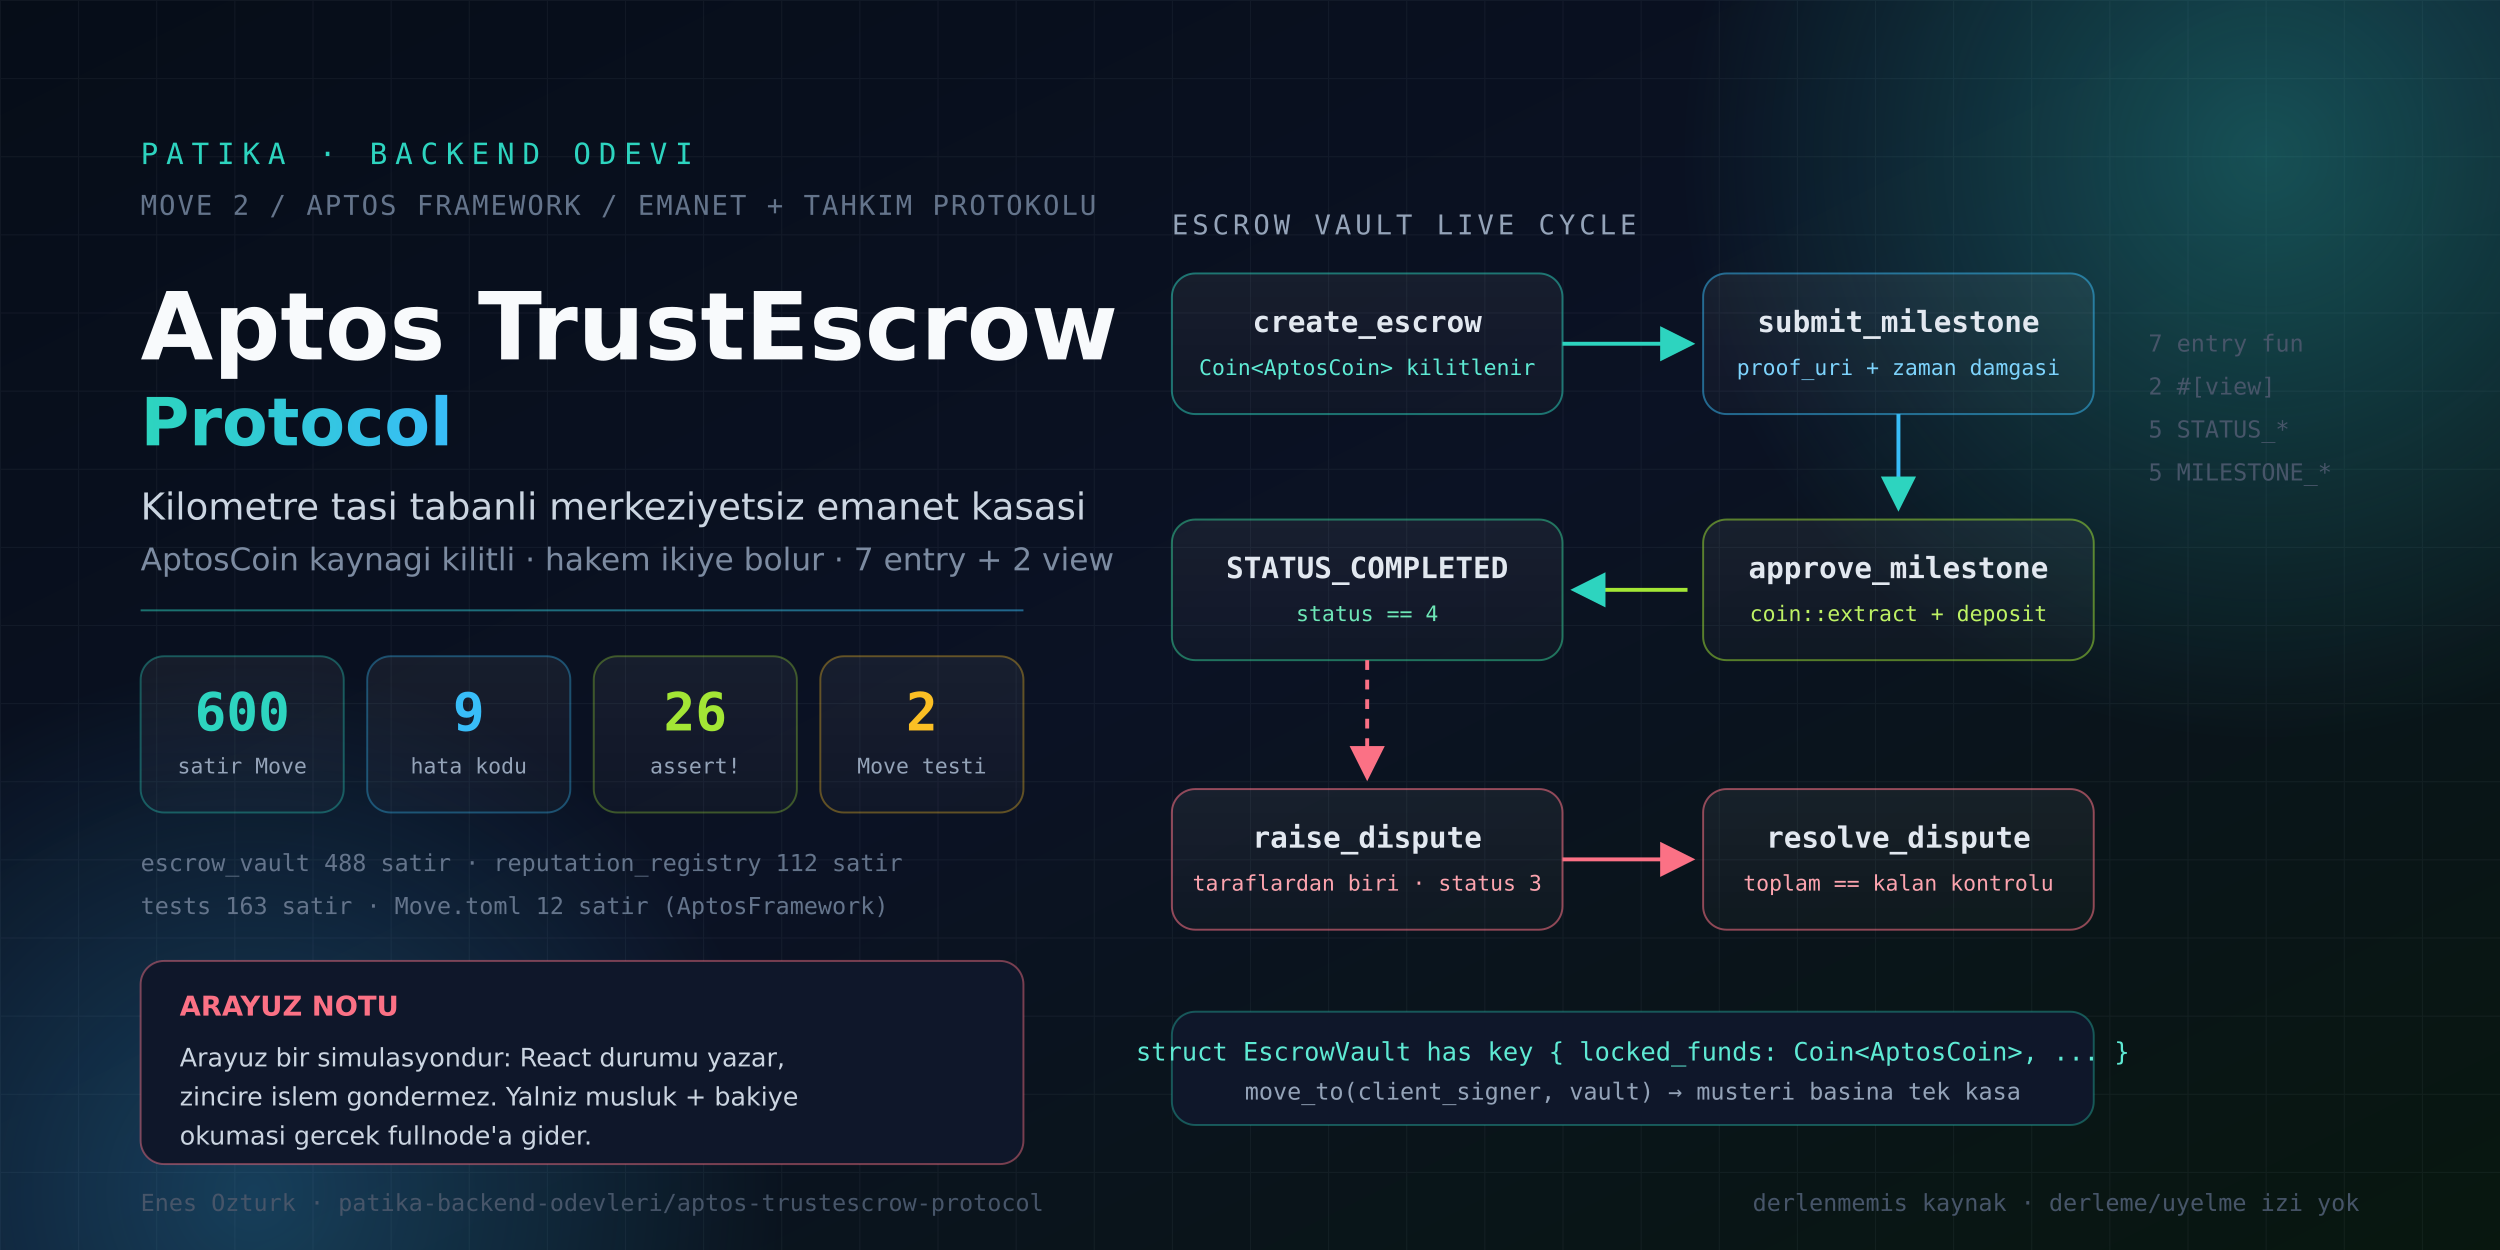
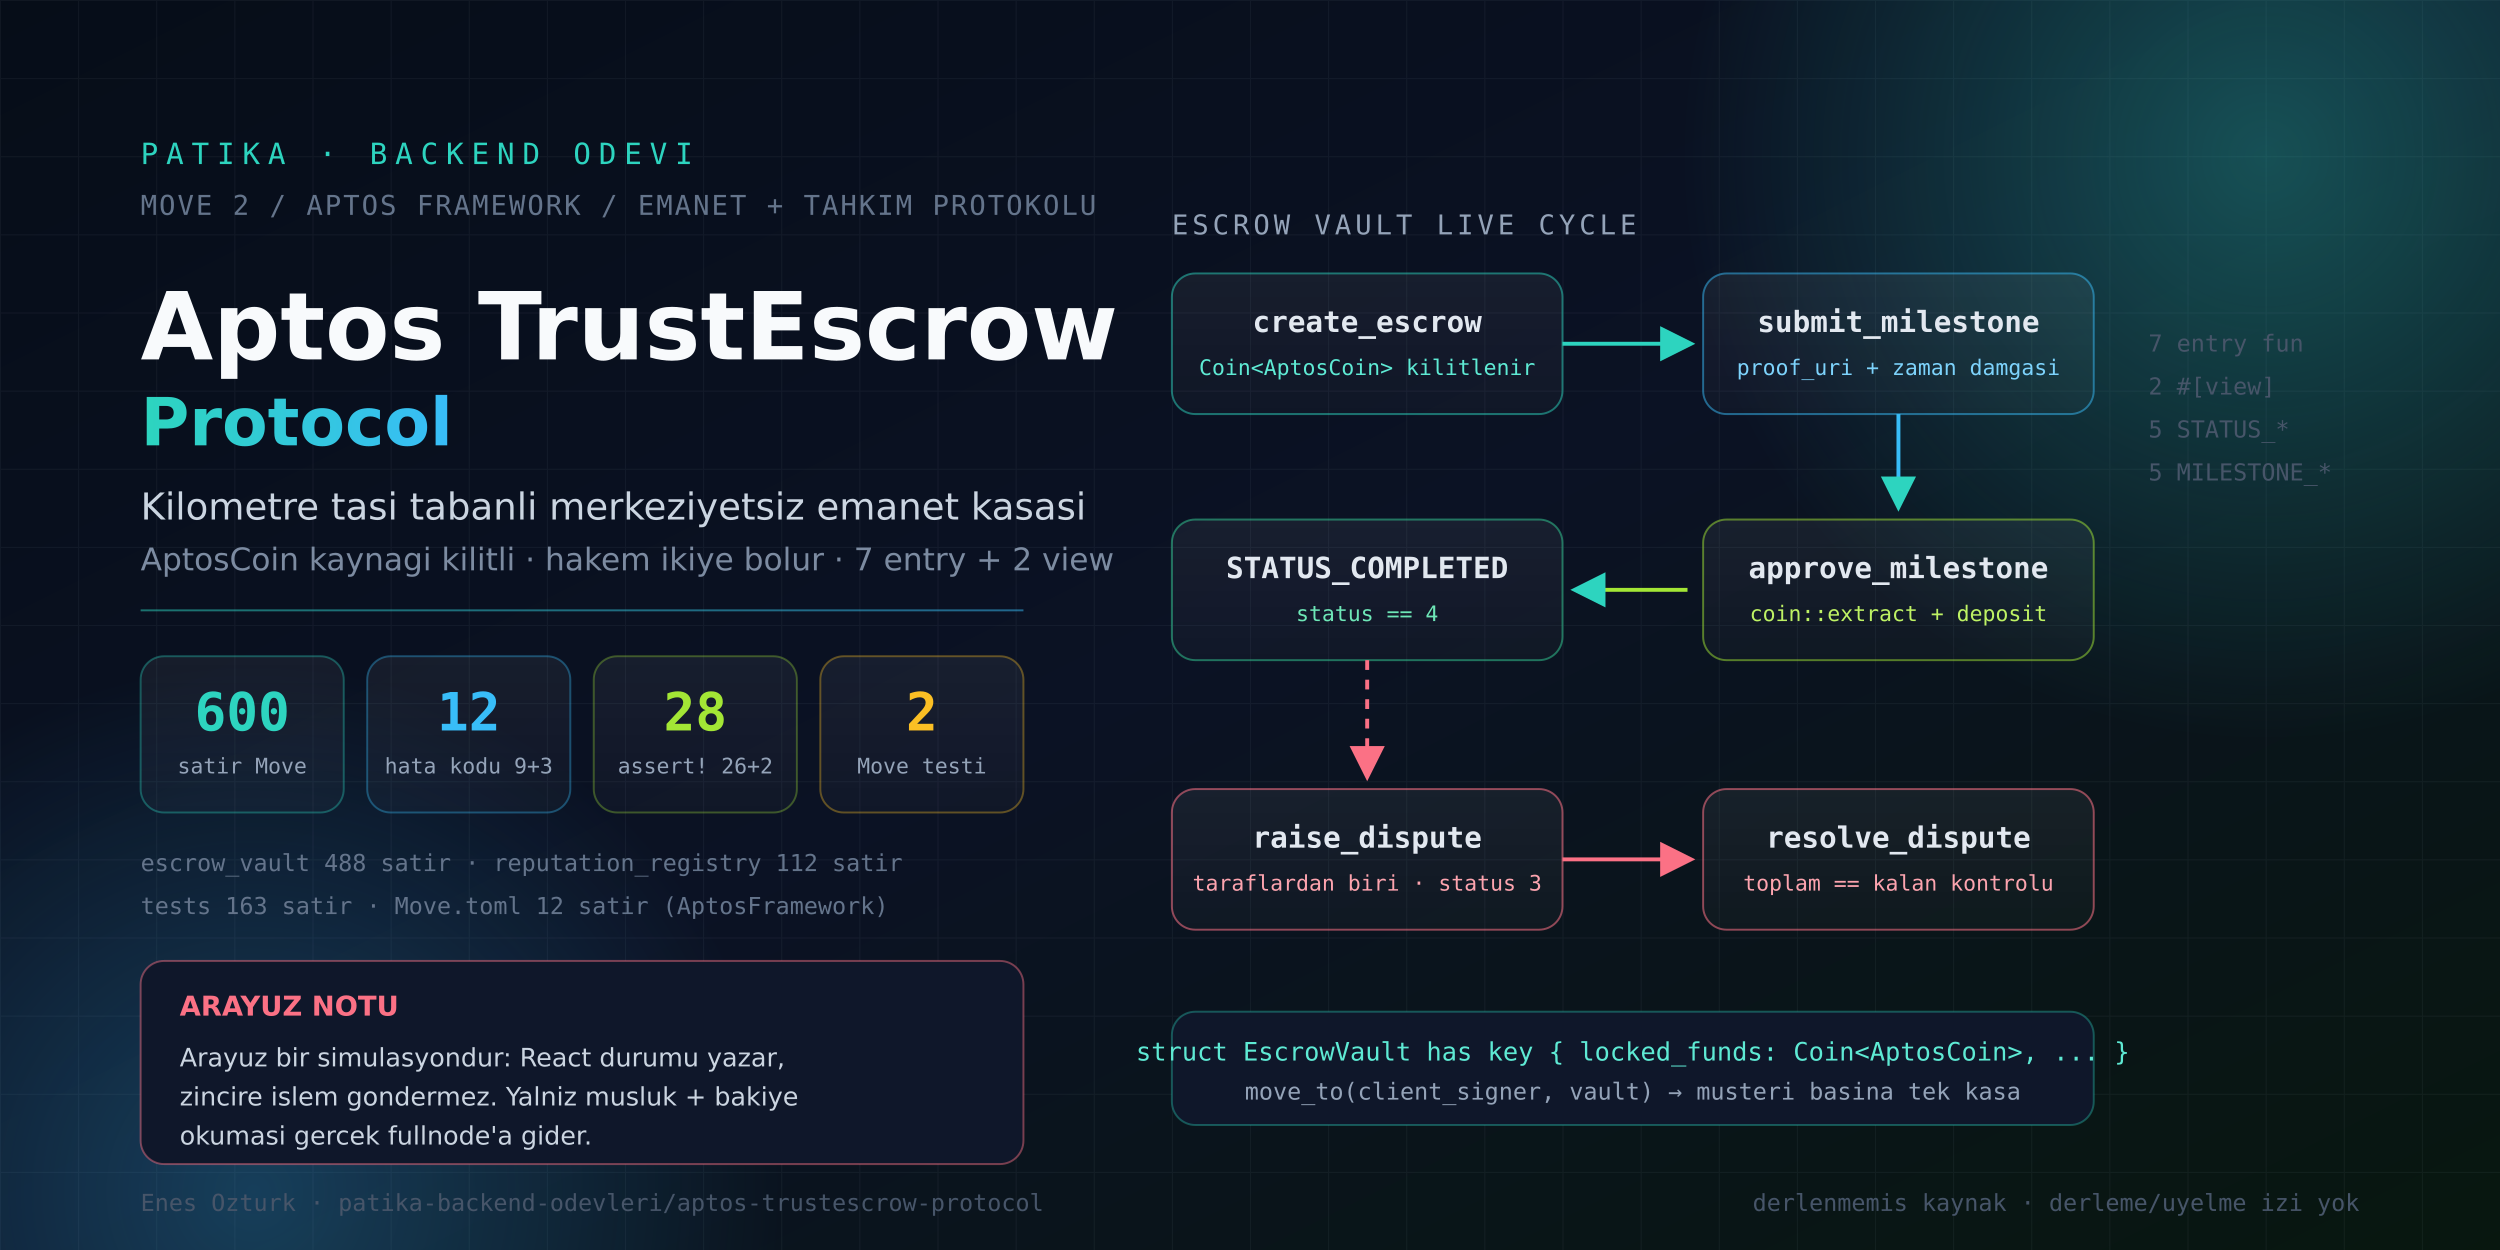
<svg xmlns="http://www.w3.org/2000/svg" viewBox="0 0 1280 640" width="1280" height="640" role="img" aria-labelledby="t d">
  <defs>
    <linearGradient id="bg" x1="0" y1="0" x2="1" y2="1">
      <stop offset="0" stop-color="#060d18" />
      <stop offset="0.5" stop-color="#0b1224" />
      <stop offset="1" stop-color="#08170f" />
    </linearGradient>
    <radialGradient id="glowTeal" cx="0.5" cy="0.5" r="0.5">
      <stop offset="0" stop-color="#2dd4bf" stop-opacity="0.32" />
      <stop offset="1" stop-color="#2dd4bf" stop-opacity="0" />
    </radialGradient>
    <radialGradient id="glowCyan" cx="0.5" cy="0.5" r="0.5">
      <stop offset="0" stop-color="#38bdf8" stop-opacity="0.26" />
      <stop offset="1" stop-color="#38bdf8" stop-opacity="0" />
    </radialGradient>
    <linearGradient id="accent" x1="0" y1="0" x2="1" y2="0">
      <stop offset="0" stop-color="#2dd4bf" />
      <stop offset="1" stop-color="#38bdf8" />
    </linearGradient>
    <linearGradient id="card" x1="0" y1="0" x2="0" y2="1">
      <stop offset="0" stop-color="#ffffff" stop-opacity="0.055" />
      <stop offset="1" stop-color="#ffffff" stop-opacity="0.02" />
    </linearGradient>
    <pattern id="grid" width="40" height="40" patternUnits="userSpaceOnUse">
      <path d="M40 0H0V40" fill="none" stroke="#94a3b8" stroke-opacity="0.07" stroke-width="1" />
    </pattern>
    <marker id="arrowTeal" markerWidth="9" markerHeight="9" refX="7" refY="4.5" orient="auto">
      <path d="M0 0L9 4.5L0 9Z" fill="#2dd4bf" />
    </marker>
    <marker id="arrowRose" markerWidth="9" markerHeight="9" refX="7" refY="4.5" orient="auto">
      <path d="M0 0L9 4.5L0 9Z" fill="#fb7185" />
    </marker>
  </defs>
  <rect width="1280" height="640" fill="url(#bg)" />
  <rect width="1280" height="640" fill="url(#grid)" />
  <circle cx="1160" cy="80" r="300" fill="url(#glowTeal)" />
  <circle cx="130" cy="610" r="270" fill="url(#glowCyan)" />
  <g font-family="Consolas, 'DejaVu Sans Mono', monospace">
    <text x="72" y="84" font-size="15" fill="#2dd4bf" letter-spacing="4">PATIKA · BACKEND ODEVI</text>
    <text x="72" y="110" font-size="14" fill="#64748b" letter-spacing="1">MOVE 2 / APTOS FRAMEWORK / EMANET + TAHKIM PROTOKOLU</text>
  </g>
  <g font-family="'Segoe UI', 'DejaVu Sans', Arial, sans-serif">
    <text x="72" y="184" font-size="48" font-weight="700" fill="#f8fafc">Aptos TrustEscrow</text>
    <text x="72" y="228" font-size="34" font-weight="700" fill="url(#accent)">Protocol</text>
    <text x="72" y="266" font-size="19" fill="#cbd5e1">Kilometre tasi tabanli merkeziyetsiz emanet kasasi</text>
    <text x="72" y="292" font-size="16" fill="#7c8ba1">AptosCoin kaynagi kilitli · hakem ikiye bolur · 7 entry + 2 view</text>
  </g>
  <rect x="72" y="312" width="452" height="1" fill="url(#accent)" opacity="0.5" />
  <g>
    <g transform="translate(72,336)">
      <rect width="104" height="80" rx="12" fill="url(#card)" stroke="#2dd4bf" stroke-opacity="0.35" />
      <text x="52" y="38" text-anchor="middle" font-family="Consolas, monospace" font-size="27" font-weight="700" fill="#2dd4bf">600</text>
      <text x="52" y="60" text-anchor="middle" font-family="Consolas, monospace" font-size="11" fill="#94a3b8">satir Move</text>
    </g>
    <g transform="translate(188,336)">
      <rect width="104" height="80" rx="12" fill="url(#card)" stroke="#38bdf8" stroke-opacity="0.35" />
-       <text x="52" y="38" text-anchor="middle" font-family="Consolas, monospace" font-size="27" font-weight="700" fill="#38bdf8">9</text>
-       <text x="52" y="60" text-anchor="middle" font-family="Consolas, monospace" font-size="11" fill="#94a3b8">hata kodu</text>
+       <text x="52" y="38" text-anchor="middle" font-family="Consolas, monospace" font-size="27" font-weight="700" fill="#38bdf8">12</text>
+       <text x="52" y="60" text-anchor="middle" font-family="Consolas, monospace" font-size="11" fill="#94a3b8">hata kodu 9+3</text>
    </g>
    <g transform="translate(304,336)">
      <rect width="104" height="80" rx="12" fill="url(#card)" stroke="#a3e635" stroke-opacity="0.32" />
-       <text x="52" y="38" text-anchor="middle" font-family="Consolas, monospace" font-size="27" font-weight="700" fill="#a3e635">26</text>
-       <text x="52" y="60" text-anchor="middle" font-family="Consolas, monospace" font-size="11" fill="#94a3b8">assert!</text>
+       <text x="52" y="38" text-anchor="middle" font-family="Consolas, monospace" font-size="27" font-weight="700" fill="#a3e635">28</text>
+       <text x="52" y="60" text-anchor="middle" font-family="Consolas, monospace" font-size="11" fill="#94a3b8">assert! 26+2</text>
    </g>
    <g transform="translate(420,336)">
      <rect width="104" height="80" rx="12" fill="url(#card)" stroke="#fbbf24" stroke-opacity="0.35" />
      <text x="52" y="38" text-anchor="middle" font-family="Consolas, monospace" font-size="27" font-weight="700" fill="#fbbf24">2</text>
      <text x="52" y="60" text-anchor="middle" font-family="Consolas, monospace" font-size="11" fill="#94a3b8">Move testi</text>
    </g>
  </g>
  <g font-family="Consolas, 'DejaVu Sans Mono', monospace" font-size="12" fill="#64748b">
    <text x="72" y="446">escrow_vault 488 satir · reputation_registry 112 satir</text>
    <text x="72" y="468">tests 163 satir · Move.toml 12 satir (AptosFramework)</text>
  </g>
  <rect x="72" y="492" width="452" height="104" rx="12" fill="#0f172a" stroke="#fb7185" stroke-opacity="0.45" />
  <g font-family="'Segoe UI', 'DejaVu Sans', Arial, sans-serif">
    <text x="92" y="520" font-size="14" font-weight="700" fill="#fb7185">ARAYUZ NOTU</text>
    <text x="92" y="546" font-size="13" fill="#cbd5e1">Arayuz bir simulasyondur: React durumu yazar,</text>
    <text x="92" y="566" font-size="13" fill="#cbd5e1">zincire islem gondermez. Yalniz musluk + bakiye</text>
    <text x="92" y="586" font-size="13" fill="#cbd5e1">okumasi gercek fullnode'a gider.</text>
  </g>
  <g>
    <text x="600" y="120" font-family="Consolas, monospace" font-size="14" fill="#94a3b8" letter-spacing="2">ESCROW VAULT LIVE CYCLE</text>
    <rect x="600" y="140" width="200" height="72" rx="12" fill="url(#card)" stroke="#2dd4bf" stroke-opacity="0.5" />
    <text x="700" y="170" text-anchor="middle" font-family="Consolas, monospace" font-size="15" font-weight="700" fill="#e2e8f0">create_escrow</text>
    <text x="700" y="192" text-anchor="middle" font-family="Consolas, monospace" font-size="11" fill="#5eead4">Coin&lt;AptosCoin&gt; kilitlenir</text>
    <rect x="872" y="140" width="200" height="72" rx="12" fill="url(#card)" stroke="#38bdf8" stroke-opacity="0.5" />
    <text x="972" y="170" text-anchor="middle" font-family="Consolas, monospace" font-size="15" font-weight="700" fill="#e2e8f0">submit_milestone</text>
    <text x="972" y="192" text-anchor="middle" font-family="Consolas, monospace" font-size="11" fill="#7dd3fc">proof_uri + zaman damgasi</text>
    <path d="M800 176H864" stroke="#2dd4bf" stroke-width="2" marker-end="url(#arrowTeal)" />
    <rect x="872" y="266" width="200" height="72" rx="12" fill="url(#card)" stroke="#a3e635" stroke-opacity="0.5" />
    <text x="972" y="296" text-anchor="middle" font-family="Consolas, monospace" font-size="15" font-weight="700" fill="#e2e8f0">approve_milestone</text>
    <text x="972" y="318" text-anchor="middle" font-family="Consolas, monospace" font-size="11" fill="#bef264">coin::extract + deposit</text>
    <path d="M972 212V258" stroke="#38bdf8" stroke-width="2" marker-end="url(#arrowTeal)" />
    <rect x="600" y="266" width="200" height="72" rx="12" fill="url(#card)" stroke="#34d399" stroke-opacity="0.5" />
    <text x="700" y="296" text-anchor="middle" font-family="Consolas, monospace" font-size="15" font-weight="700" fill="#e2e8f0">STATUS_COMPLETED</text>
    <text x="700" y="318" text-anchor="middle" font-family="Consolas, monospace" font-size="11" fill="#6ee7b7">status == 4</text>
    <path d="M864 302H808" stroke="#a3e635" stroke-width="2" marker-end="url(#arrowTeal)" />
    <rect x="600" y="404" width="200" height="72" rx="12" fill="url(#card)" stroke="#fb7185" stroke-opacity="0.55" />
    <text x="700" y="434" text-anchor="middle" font-family="Consolas, monospace" font-size="15" font-weight="700" fill="#e2e8f0">raise_dispute</text>
    <text x="700" y="456" text-anchor="middle" font-family="Consolas, monospace" font-size="11" fill="#fda4af">taraflardan biri · status 3</text>
    <path d="M700 338V396" stroke="#fb7185" stroke-width="2" stroke-dasharray="5 5" marker-end="url(#arrowRose)" />
    <rect x="872" y="404" width="200" height="72" rx="12" fill="url(#card)" stroke="#fb7185" stroke-opacity="0.55" />
    <text x="972" y="434" text-anchor="middle" font-family="Consolas, monospace" font-size="15" font-weight="700" fill="#e2e8f0">resolve_dispute</text>
    <text x="972" y="456" text-anchor="middle" font-family="Consolas, monospace" font-size="11" fill="#fda4af">toplam == kalan kontrolu</text>
    <path d="M800 440H864" stroke="#fb7185" stroke-width="2" marker-end="url(#arrowRose)" />
    <rect x="600" y="518" width="472" height="58" rx="12" fill="#0f172a" stroke="#2dd4bf" stroke-opacity="0.35" />
    <text x="836" y="543" text-anchor="middle" font-family="Consolas, monospace" font-size="13" fill="#5eead4">struct EscrowVault has key { locked_funds: Coin&lt;AptosCoin&gt;, ... }</text>
    <text x="836" y="563" text-anchor="middle" font-family="Consolas, monospace" font-size="12" fill="#94a3b8">move_to(client_signer, vault) → musteri basina tek kasa</text>
    <g font-family="Consolas, monospace" font-size="12" fill="#475569">
      <text x="1100" y="180">7 entry fun</text>
      <text x="1100" y="202">2 #[view]</text>
      <text x="1100" y="224">5 STATUS_*</text>
      <text x="1100" y="246">5 MILESTONE_*</text>
    </g>
  </g>
  <g font-family="Consolas, 'DejaVu Sans Mono', monospace" font-size="12" fill="#475569">
    <text x="72" y="620">Enes Ozturk · patika-backend-odevleri/aptos-trustescrow-protocol</text>
    <text x="1208" y="620" text-anchor="end">derlenmemis kaynak · derleme/uyelme izi yok</text>
  </g>
</svg>
